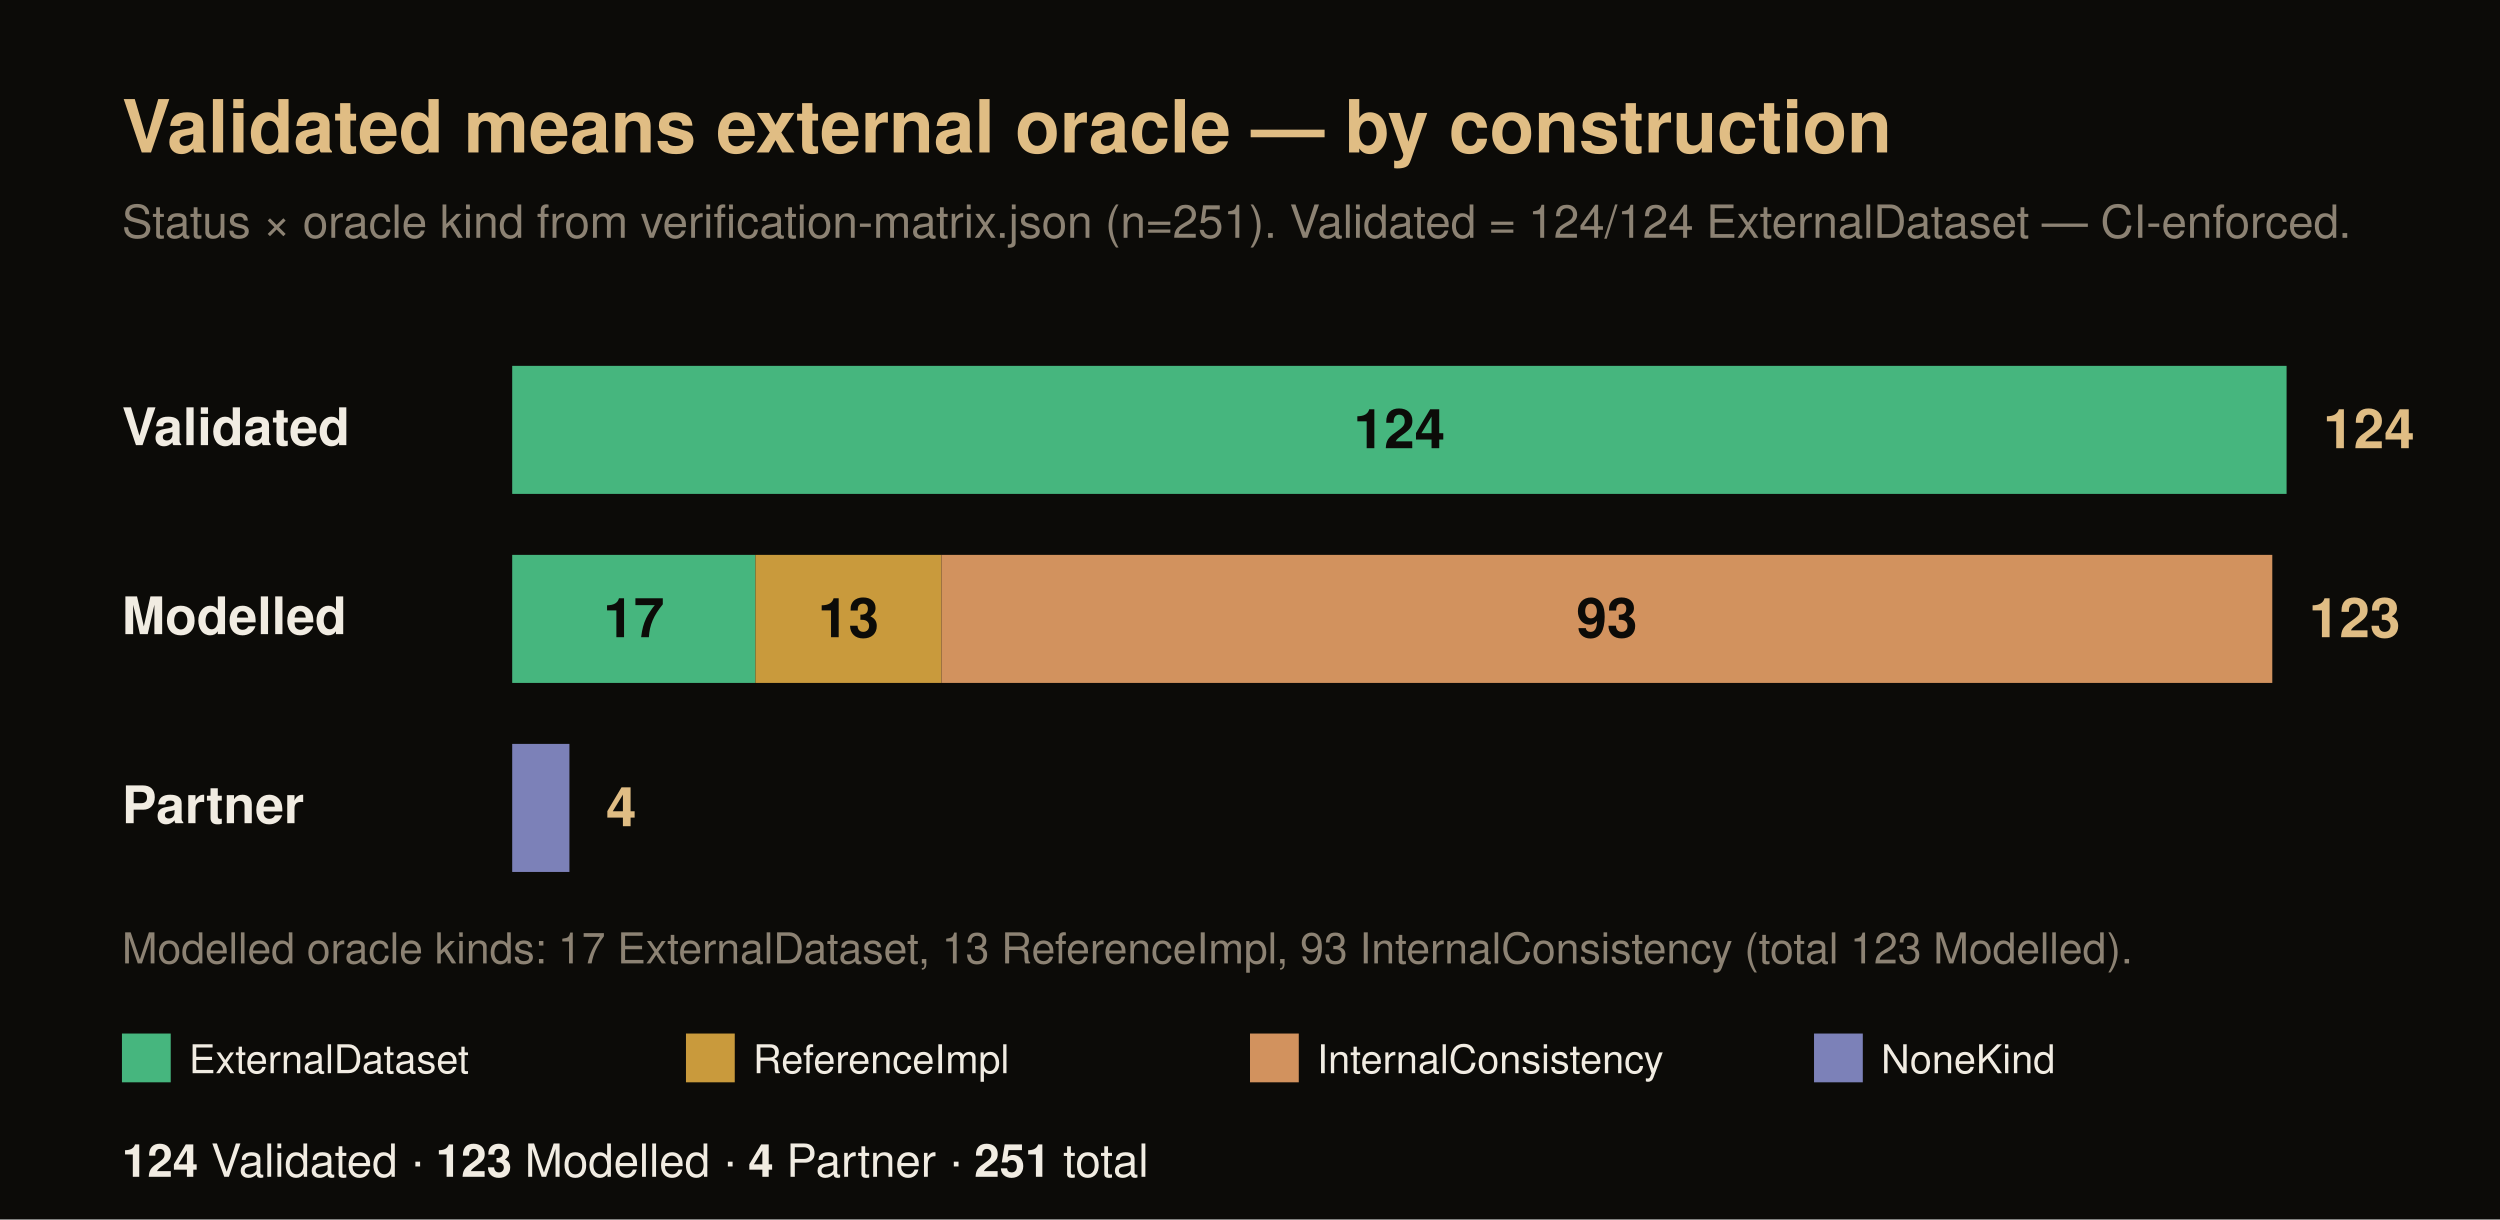
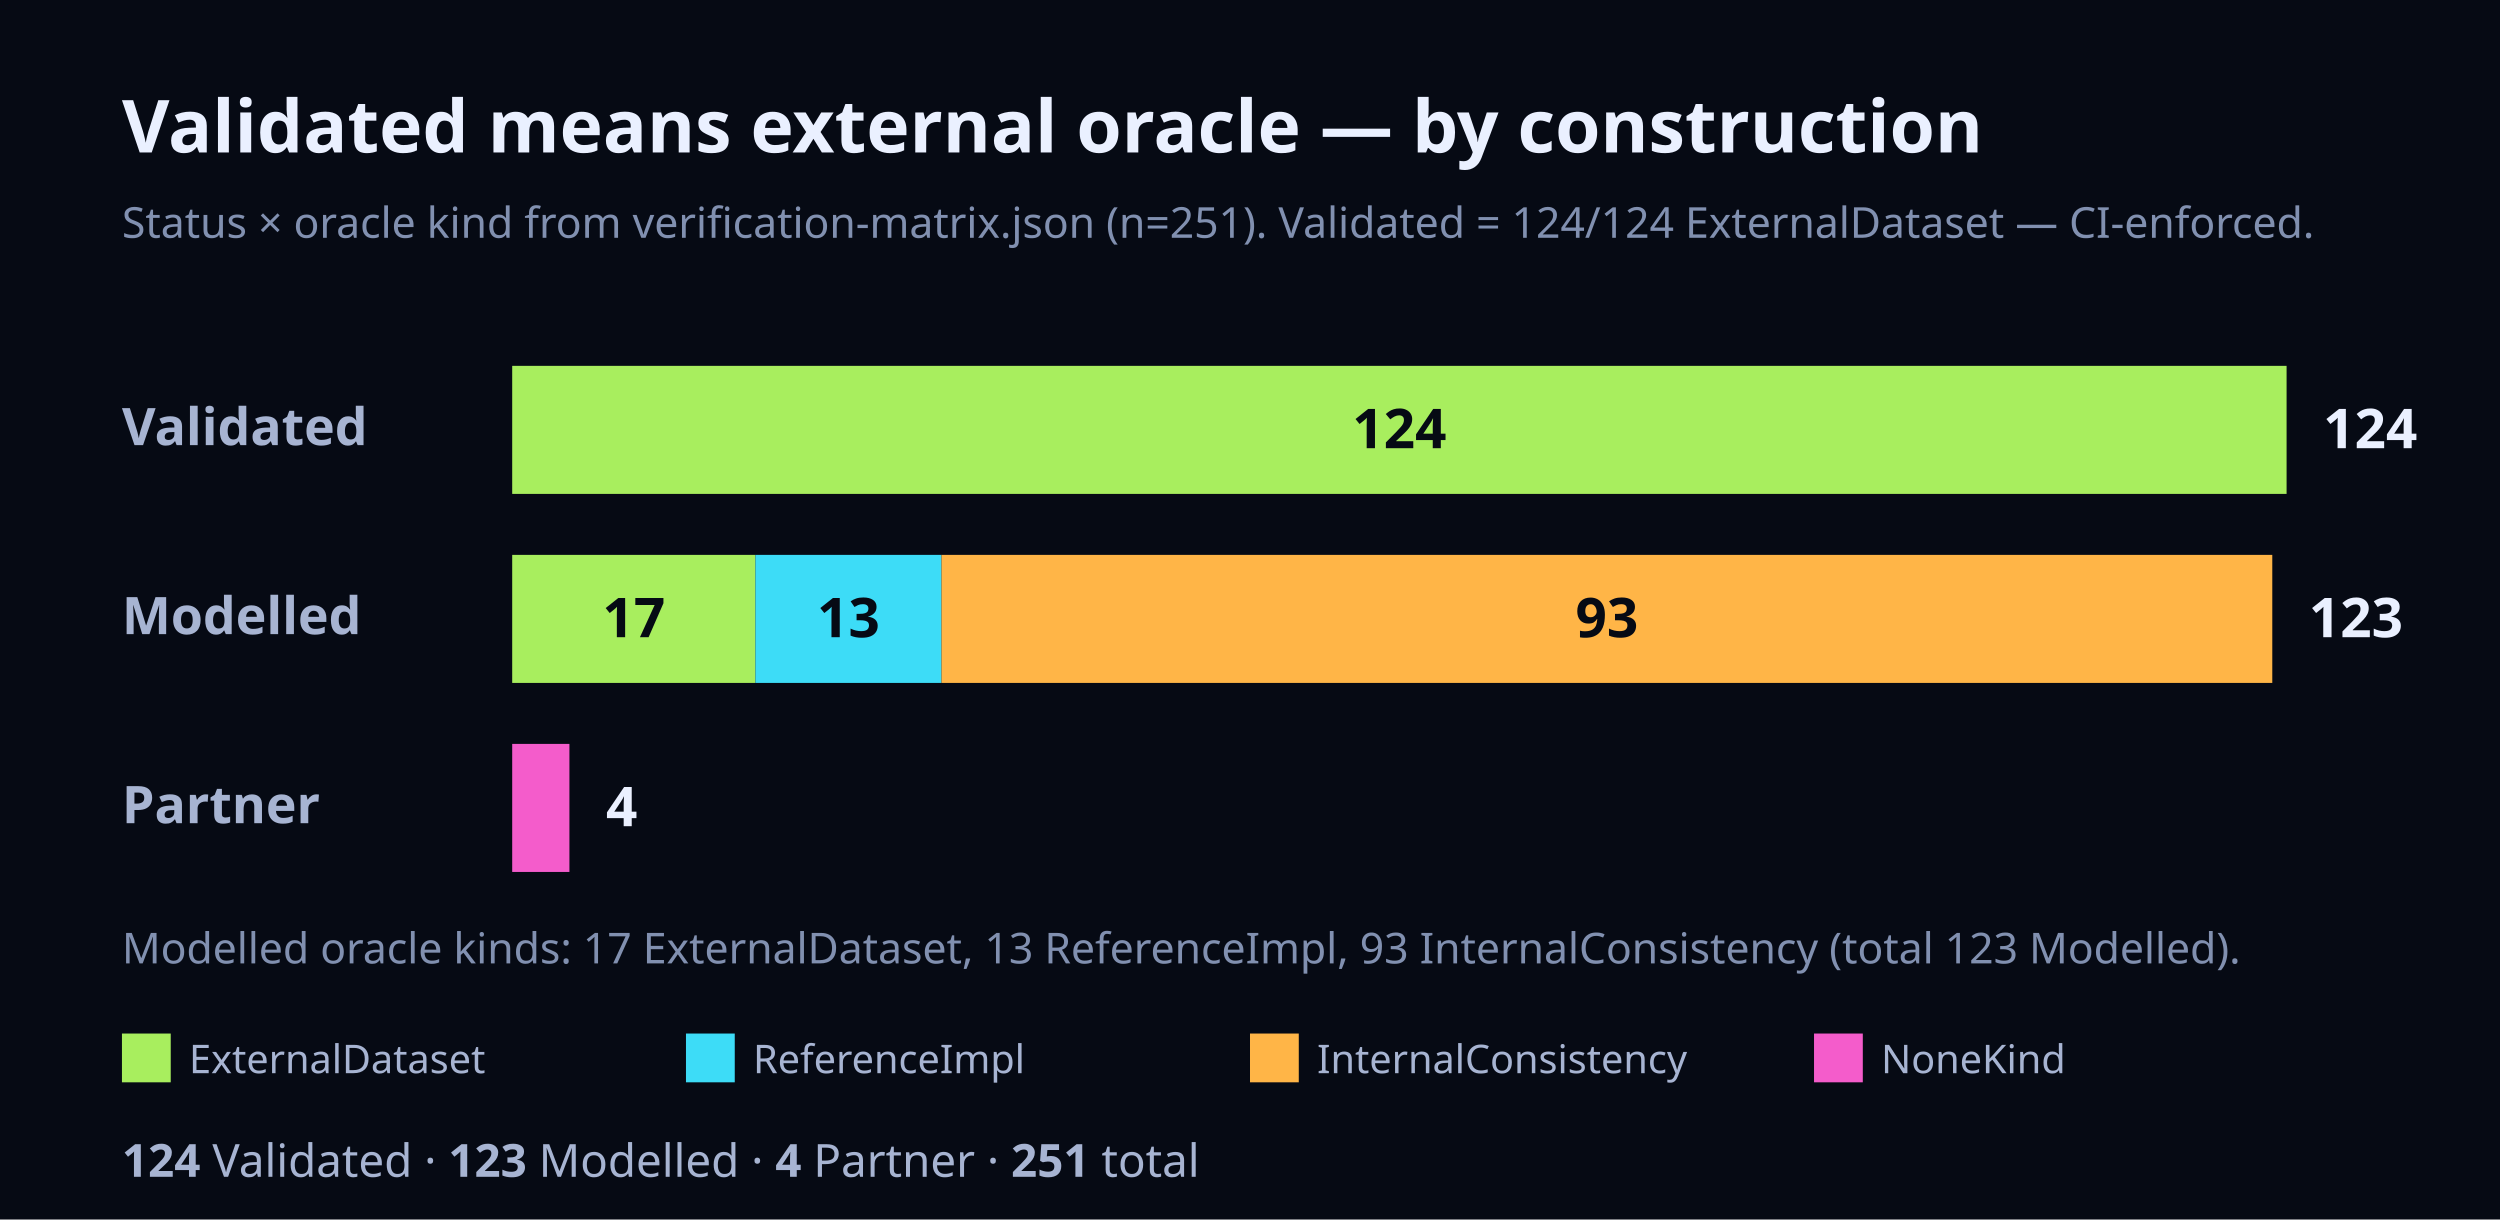
- <svg xmlns="http://www.w3.org/2000/svg" width="820" height="400" viewBox="0 0 820 400" font-family="Helvetica, Arial, sans-serif">
-   <rect x="0" y="0" width="820" height="400" fill="#0c0b08" />
-   <text x="40" y="50" font-size="24" font-weight="700" fill="#e0bd84">Validated means external oracle — by construction</text>
-   <text x="40" y="78" font-size="15" fill="#8c8273">Status × oracle kind from verification-matrix.json (n=251). Validated = 124/124 ExternalDataset — CI-enforced.</text>
-   <text x="40" y="146" font-size="17" font-weight="700" fill="#f1ece2">Validated</text>
-   <rect x="168" y="120" width="582" height="42" fill="#46b67e" />
-   <text x="459" y="147" font-size="18" font-weight="700" fill="#0c0b08" text-anchor="middle">124</text>
-   <text x="762" y="147" font-size="18" font-weight="700" fill="#e0bd84">124</text>
-   <text x="40" y="208" font-size="17" font-weight="700" fill="#f1ece2">Modelled</text>
-   <rect x="168" y="182" width="79.79" height="42" fill="#46b67e" />
-   <text x="207.9" y="209" font-size="18" font-weight="700" fill="#0c0b08" text-anchor="middle">17</text>
-   <rect x="247.79" y="182" width="61.02" height="42" fill="#c99a3c" />
-   <text x="278.3" y="209" font-size="18" font-weight="700" fill="#0c0b08" text-anchor="middle">13</text>
-   <rect x="308.81" y="182" width="436.5" height="42" fill="#d2925e" />
-   <text x="527.06" y="209" font-size="18" font-weight="700" fill="#0c0b08" text-anchor="middle">93</text>
-   <text x="757.31" y="209" font-size="18" font-weight="700" fill="#e0bd84">123</text>
-   <text x="40" y="270" font-size="17" font-weight="700" fill="#f1ece2">Partner</text>
-   <rect x="168" y="244" width="18.77" height="42" fill="#7c81b8" />
-   <text x="198.77" y="271" font-size="18" font-weight="700" fill="#e0bd84">4</text>
-   <text x="40" y="316" font-size="14" fill="#8c8273">Modelled oracle kinds: 17 ExternalDataset, 13 ReferenceImpl, 93 InternalConsistency (total 123 Modelled).</text>
-   <rect x="40" y="339" width="16" height="16" fill="#46b67e" />
-   <text x="62" y="352" font-size="13" fill="#f1ece2">ExternalDataset</text>
-   <rect x="225" y="339" width="16" height="16" fill="#c99a3c" />
-   <text x="247" y="352" font-size="13" fill="#f1ece2">ReferenceImpl</text>
-   <rect x="410" y="339" width="16" height="16" fill="#d2925e" />
-   <text x="432" y="352" font-size="13" fill="#f1ece2">InternalConsistency</text>
-   <rect x="595" y="339" width="16" height="16" fill="#7c81b8" />
-   <text x="617" y="352" font-size="13" fill="#f1ece2">NoneKind</text>
-   <text x="40" y="386" font-size="15" fill="#f1ece2">
+ <svg xmlns="http://www.w3.org/2000/svg" width="820" height="400" viewBox="0 0 820 400" font-family="Geist, ui-sans-serif, system-ui, sans-serif">
+   <rect x="0" y="0" width="820" height="400" fill="#060A14" />
+   <text x="40" y="50" font-size="24" font-weight="700" fill="#EAF0FF">Validated means external oracle — by construction</text>
+   <text x="40" y="78" font-size="14" fill="#8190B0">Status × oracle kind from verification-matrix.json (n=251). Validated = 124/124 ExternalDataset — CI-enforced.</text>
+   <text x="40" y="146" font-size="17" font-weight="700" fill="#A7B4D2">Validated</text>
+   <rect x="168" y="120" width="582" height="42" fill="#A8EE5E" />
+   <text x="459" y="147" font-size="18" font-weight="700" fill="#060A14" text-anchor="middle">124</text>
+   <text x="762" y="147" font-size="18" font-weight="700" fill="#EAF0FF">124</text>
+   <text x="40" y="208" font-size="17" font-weight="700" fill="#A7B4D2">Modelled</text>
+   <rect x="168" y="182" width="79.79" height="42" fill="#A8EE5E" />
+   <text x="207.9" y="209" font-size="18" font-weight="700" fill="#060A14" text-anchor="middle">17</text>
+   <rect x="247.79" y="182" width="61.02" height="42" fill="#3DDCF7" />
+   <text x="278.3" y="209" font-size="18" font-weight="700" fill="#060A14" text-anchor="middle">13</text>
+   <rect x="308.81" y="182" width="436.5" height="42" fill="#FFB547" />
+   <text x="527.06" y="209" font-size="18" font-weight="700" fill="#060A14" text-anchor="middle">93</text>
+   <text x="757.31" y="209" font-size="18" font-weight="700" fill="#EAF0FF">123</text>
+   <text x="40" y="270" font-size="17" font-weight="700" fill="#A7B4D2">Partner</text>
+   <rect x="168" y="244" width="18.77" height="42" fill="#F45CCB" />
+   <text x="198.77" y="271" font-size="18" font-weight="700" fill="#EAF0FF">4</text>
+   <text x="40" y="316" font-size="14" fill="#8190B0">Modelled oracle kinds: 17 ExternalDataset, 13 ReferenceImpl, 93 InternalConsistency (total 123 Modelled).</text>
+   <rect x="40" y="339" width="16" height="16" fill="#A8EE5E" />
+   <text x="62" y="352" font-size="13" fill="#A7B4D2">ExternalDataset</text>
+   <rect x="225" y="339" width="16" height="16" fill="#3DDCF7" />
+   <text x="247" y="352" font-size="13" fill="#A7B4D2">ReferenceImpl</text>
+   <rect x="410" y="339" width="16" height="16" fill="#FFB547" />
+   <text x="432" y="352" font-size="13" fill="#A7B4D2">InternalConsistency</text>
+   <rect x="595" y="339" width="16" height="16" fill="#F45CCB" />
+   <text x="617" y="352" font-size="13" fill="#A7B4D2">NoneKind</text>
+   <text x="40" y="386" font-size="15" fill="#A7B4D2">
    <tspan font-weight="700">124</tspan> Validated · <tspan font-weight="700">123</tspan> Modelled · <tspan font-weight="700">4</tspan> Partner · <tspan font-weight="700">251</tspan> total</text>
</svg>
